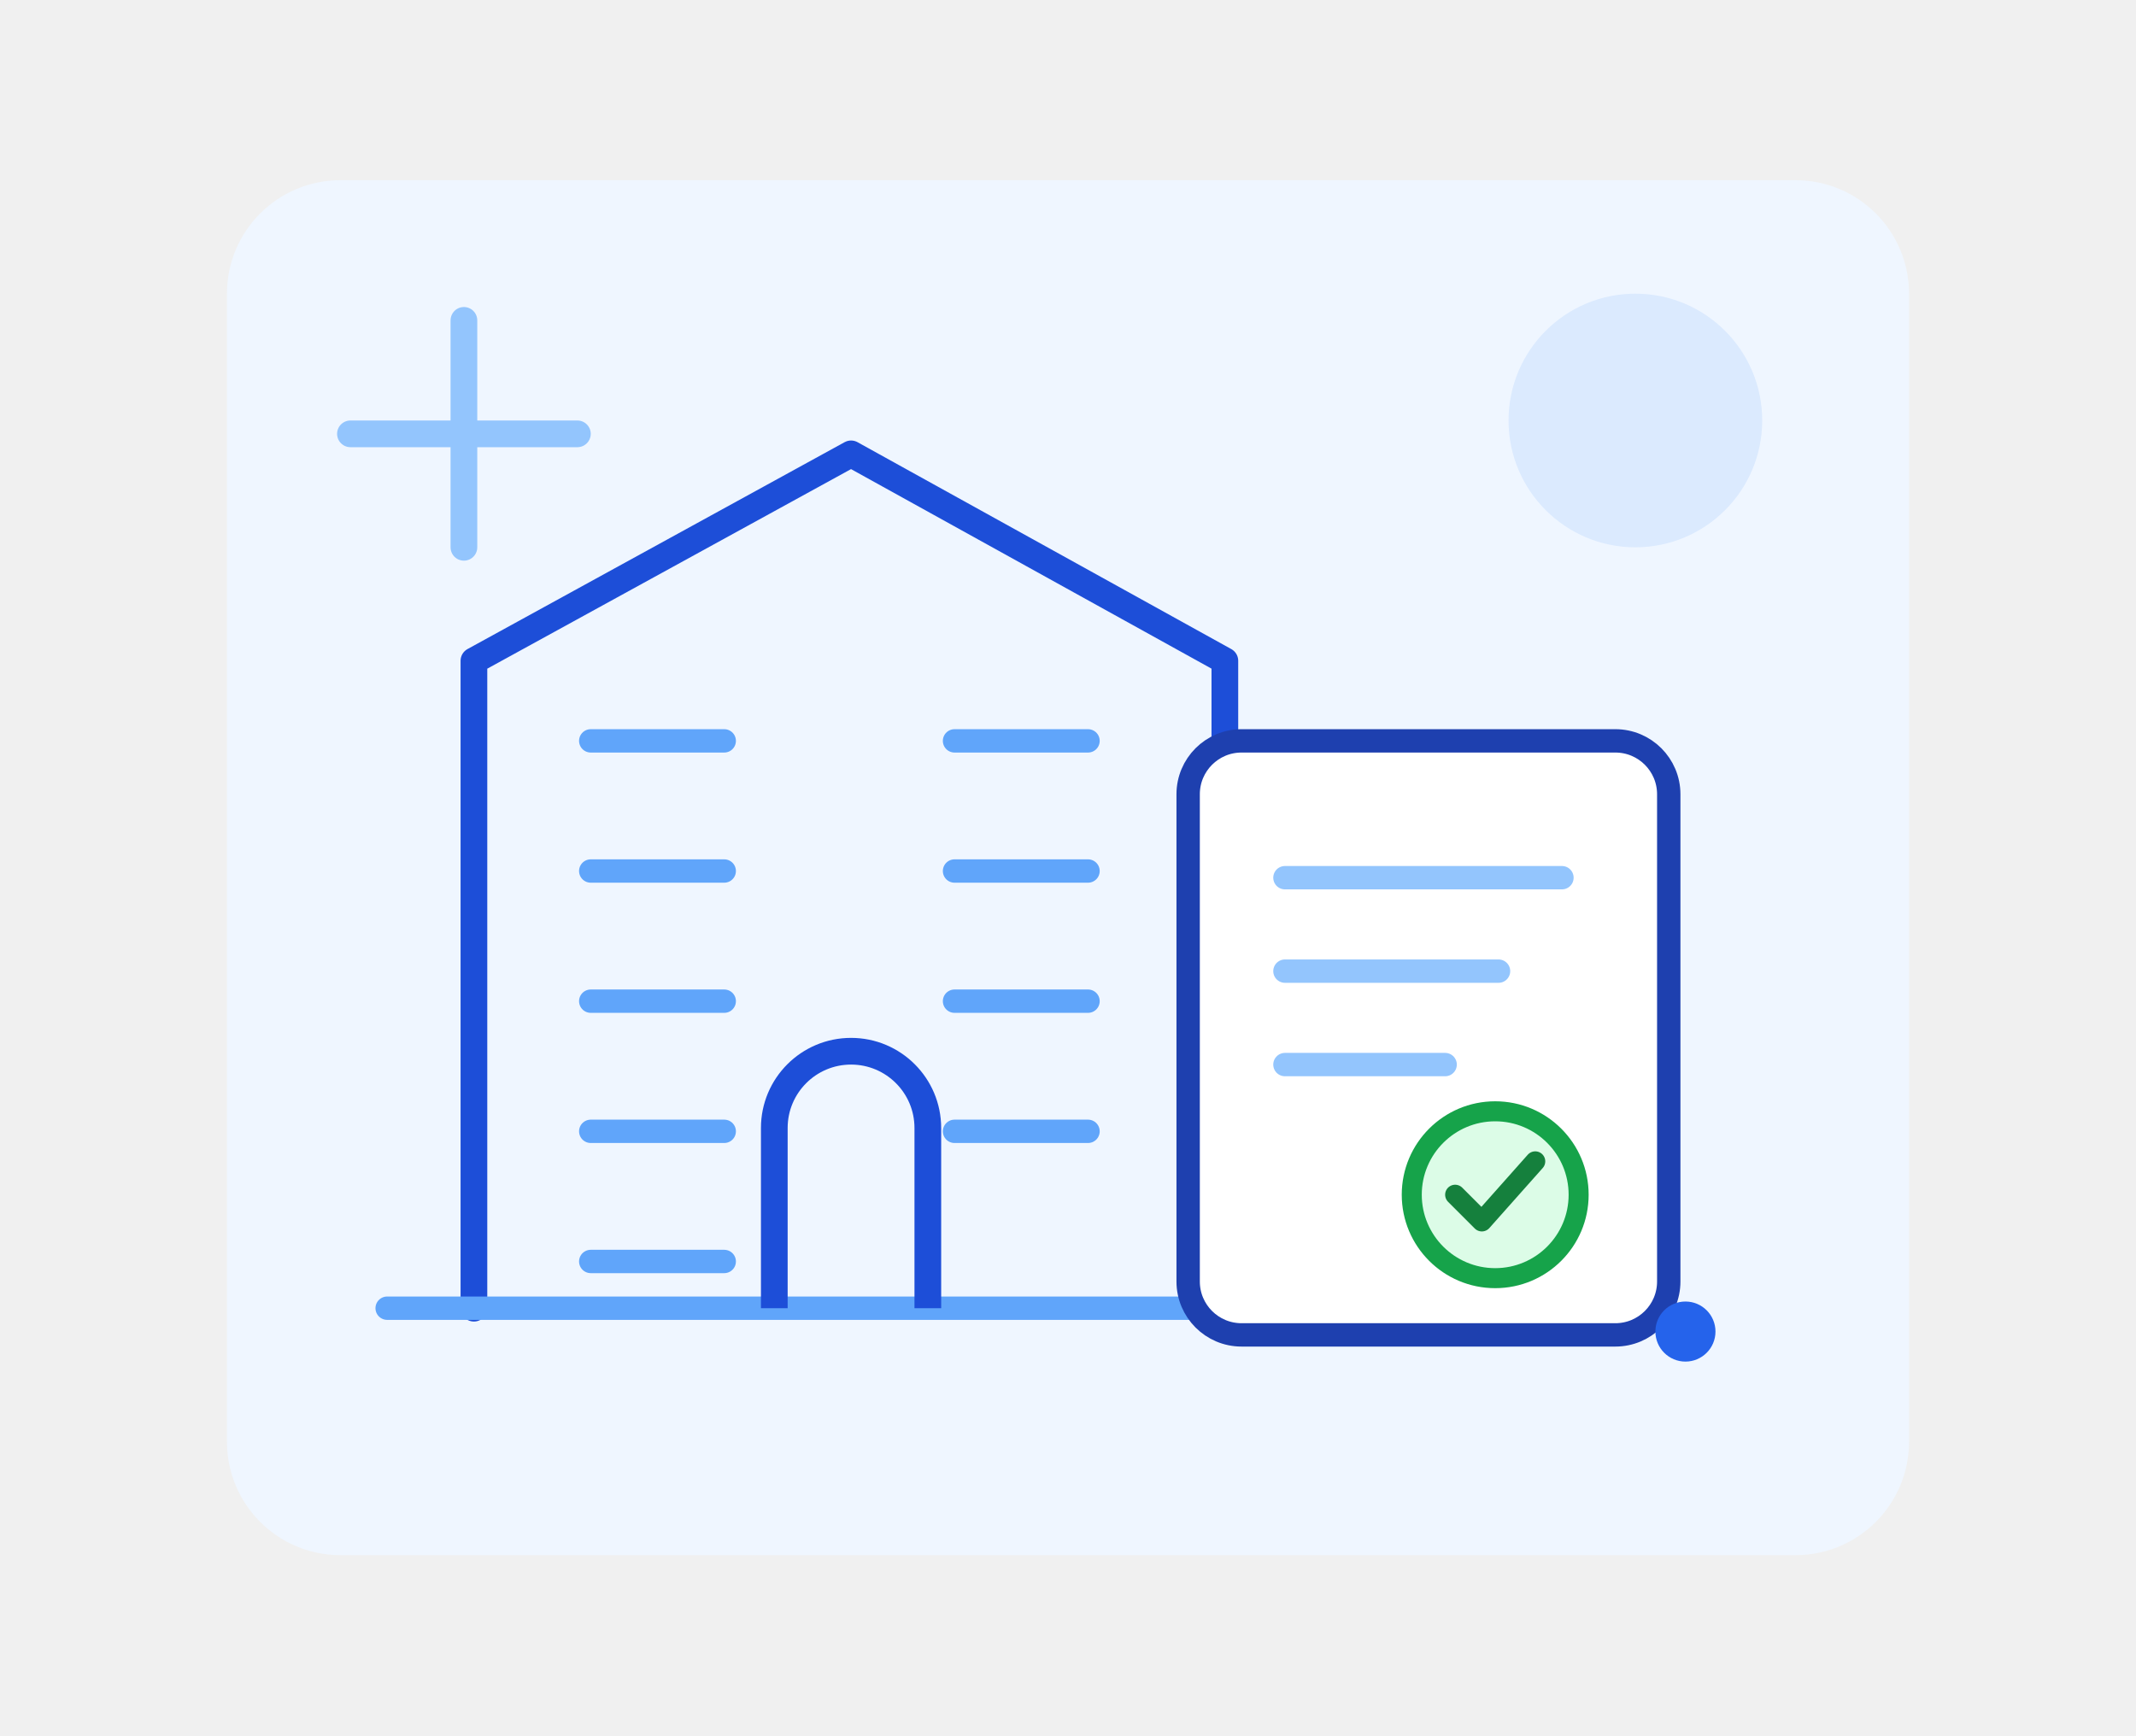
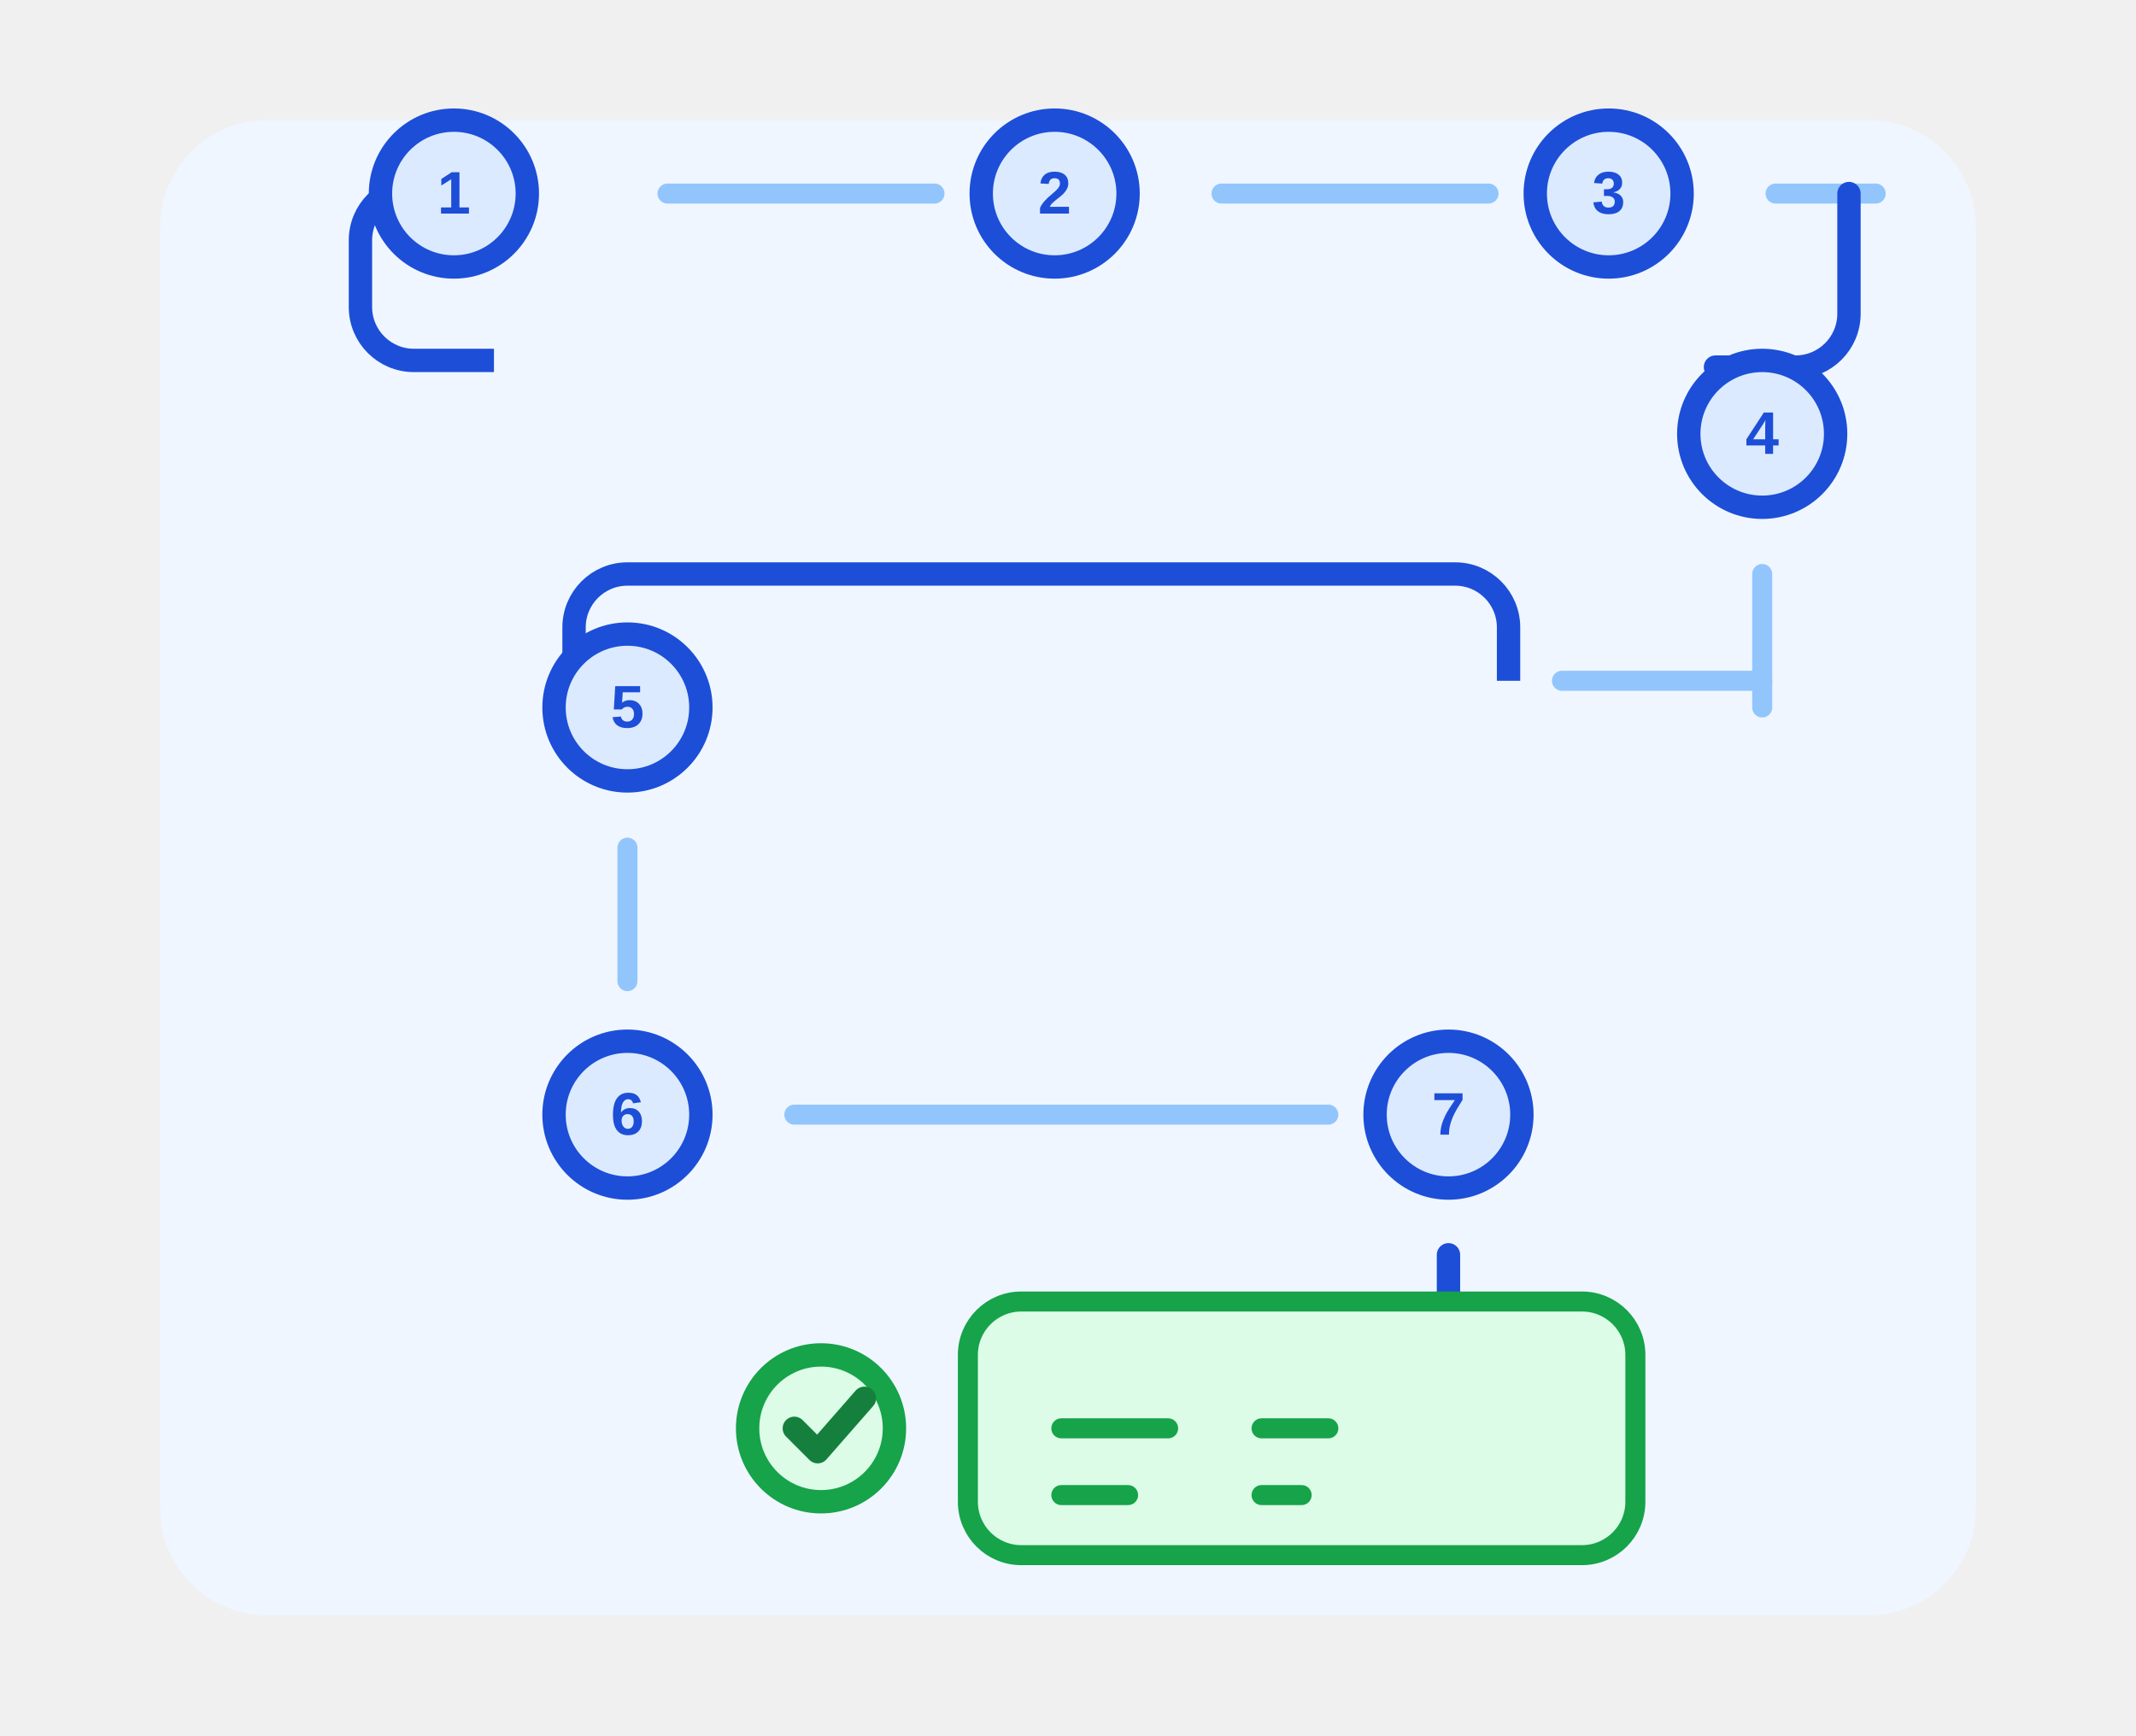
<svg xmlns="http://www.w3.org/2000/svg" viewBox="0 0 640 520" fill="none" role="img" aria-labelledby="title desc">
-   <rect x="68" y="54" width="504" height="412" rx="34" fill="#EFF6FF" />
-   <circle cx="490" cy="126" r="38" fill="#DBEAFE" />
-   <path d="M142 392V198l113-62 112 62v194" stroke="#1D4ED8" stroke-width="8" stroke-linecap="round" stroke-linejoin="round" />
-   <path d="M116 392h278M177 222h40m-40 39h40m-40 39h40m-40 39h40m-40 39h40M286 222h40m-40 39h40m-40 39h40m-40 39h40" stroke="#60A5FA" stroke-width="7" stroke-linecap="round" />
-   <path d="M232 392v-54a23 23 0 0 1 46 0v54" stroke="#1D4ED8" stroke-width="8" stroke-linejoin="round" />
-   <rect x="356" y="222" width="144" height="178" rx="16" fill="#fff" stroke="#1E40AF" stroke-width="7" />
-   <path d="M385 263h83m-83 28h64m-64 28h48" stroke="#93C5FD" stroke-width="7" stroke-linecap="round" />
-   <circle cx="448" cy="358" r="25" fill="#DCFCE7" stroke="#16A34A" stroke-width="6" />
-   <path d="m436 358 8 8 16-18" stroke="#15803D" stroke-width="6" stroke-linecap="round" stroke-linejoin="round" />
-   <path d="M105 130h68M139 96v68" stroke="#93C5FD" stroke-width="8" stroke-linecap="round" />
-   <circle cx="505" cy="399" r="9" fill="#2563EB" />
+   <rect x="48" y="36" width="544" height="448" rx="32" fill="#EFF6FF" />
+   <path d="M148 108h-24a16 16 0 0 1-16-16V72a16 16 0 0 1 16-16h24" stroke="#1D4ED8" stroke-width="7" stroke-linejoin="round" />
+   <circle cx="136" cy="58" r="22" fill="#DBEAFE" stroke="#1D4ED8" stroke-width="7" />
+   <text x="136" y="64" text-anchor="middle" font-family="Arial,sans-serif" font-size="18" font-weight="700" fill="#1D4ED8">1</text>
+   <path d="M200 58h80" stroke="#93C5FD" stroke-width="6" stroke-linecap="round" />
+   <circle cx="316" cy="58" r="22" fill="#DBEAFE" stroke="#1D4ED8" stroke-width="7" />
+   <text x="316" y="64" text-anchor="middle" font-family="Arial,sans-serif" font-size="18" font-weight="700" fill="#1D4ED8">2</text>
+   <path d="M366 58h80" stroke="#93C5FD" stroke-width="6" stroke-linecap="round" />
+   <circle cx="482" cy="58" r="22" fill="#DBEAFE" stroke="#1D4ED8" stroke-width="7" />
+   <text x="482" y="64" text-anchor="middle" font-family="Arial,sans-serif" font-size="18" font-weight="700" fill="#1D4ED8">3</text>
+   <path d="M532 58h30" stroke="#93C5FD" stroke-width="6" stroke-linecap="round" />
+   <path d="M554 58v36a16 16 0 0 1-16 16h-24" stroke="#1D4ED8" stroke-width="7" stroke-linecap="round" />
+   <circle cx="528" cy="130" r="22" fill="#DBEAFE" stroke="#1D4ED8" stroke-width="7" />
+   <text x="528" y="136" text-anchor="middle" font-family="Arial,sans-serif" font-size="18" font-weight="700" fill="#1D4ED8">4</text>
+   <path d="M528 172v40" stroke="#93C5FD" stroke-width="6" stroke-linecap="round" />
+   <path d="M528 204h-60" stroke="#93C5FD" stroke-width="6" stroke-linecap="round" />
+   <path d="M452 204v-16a16 16 0 0 0-16-16h-248a16 16 0 0 0-16 16v16" stroke="#1D4ED8" stroke-width="7" stroke-linejoin="round" />
+   <circle cx="188" cy="212" r="22" fill="#DBEAFE" stroke="#1D4ED8" stroke-width="7" />
+   <text x="188" y="218" text-anchor="middle" font-family="Arial,sans-serif" font-size="18" font-weight="700" fill="#1D4ED8">5</text>
+   <path d="M188 254v40" stroke="#93C5FD" stroke-width="6" stroke-linecap="round" />
+   <circle cx="188" cy="334" r="22" fill="#DBEAFE" stroke="#1D4ED8" stroke-width="7" />
+   <text x="188" y="340" text-anchor="middle" font-family="Arial,sans-serif" font-size="18" font-weight="700" fill="#1D4ED8">6</text>
+   <path d="M238 334h160" stroke="#93C5FD" stroke-width="6" stroke-linecap="round" />
+   <circle cx="434" cy="334" r="22" fill="#DBEAFE" stroke="#1D4ED8" stroke-width="7" />
+   <text x="434" y="340" text-anchor="middle" font-family="Arial,sans-serif" font-size="18" font-weight="700" fill="#1D4ED8">7</text>
+   <path d="M434 376v28a16 16 0 0 1-16 16h-12" stroke="#1D4ED8" stroke-width="7" stroke-linecap="round" />
+   <circle cx="246" cy="428" r="22" fill="#DCFCE7" stroke="#16A34A" stroke-width="7" />
+   <path d="m238 428 7 7 14-16" stroke="#15803D" stroke-width="7" stroke-linecap="round" stroke-linejoin="round" />
+   <rect x="290" y="390" width="200" height="76" rx="16" fill="#DCFCE7" stroke="#16A34A" stroke-width="6" />
+   <path d="M318 428h32M318 448h20" stroke="#16A34A" stroke-width="6" stroke-linecap="round" />
+   <path d="M378 428h20M378 448h12" stroke="#16A34A" stroke-width="6" stroke-linecap="round" />
</svg>
